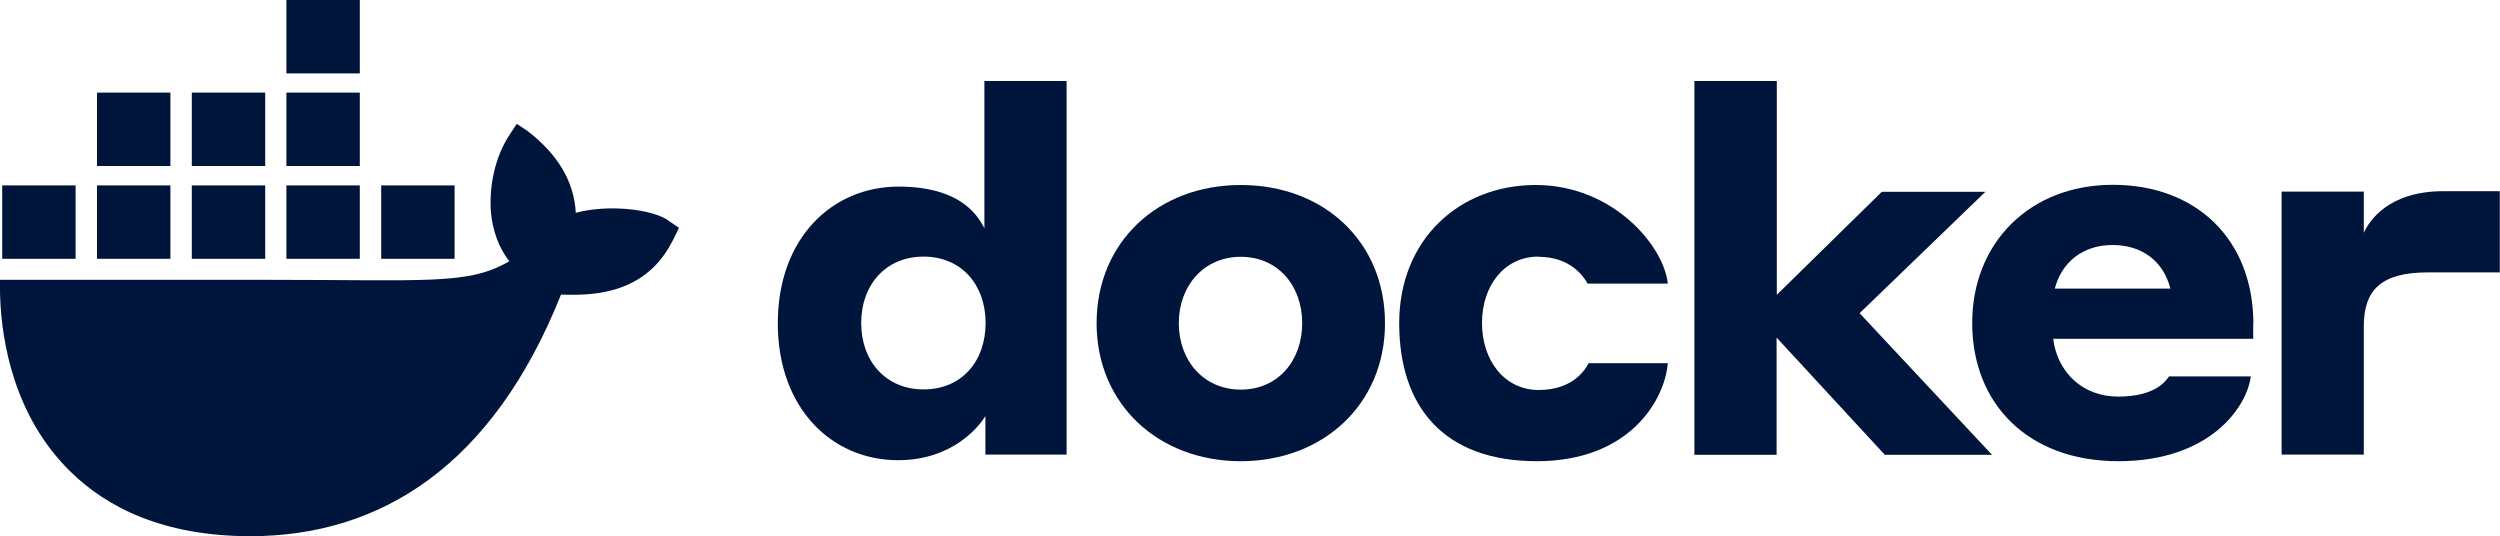
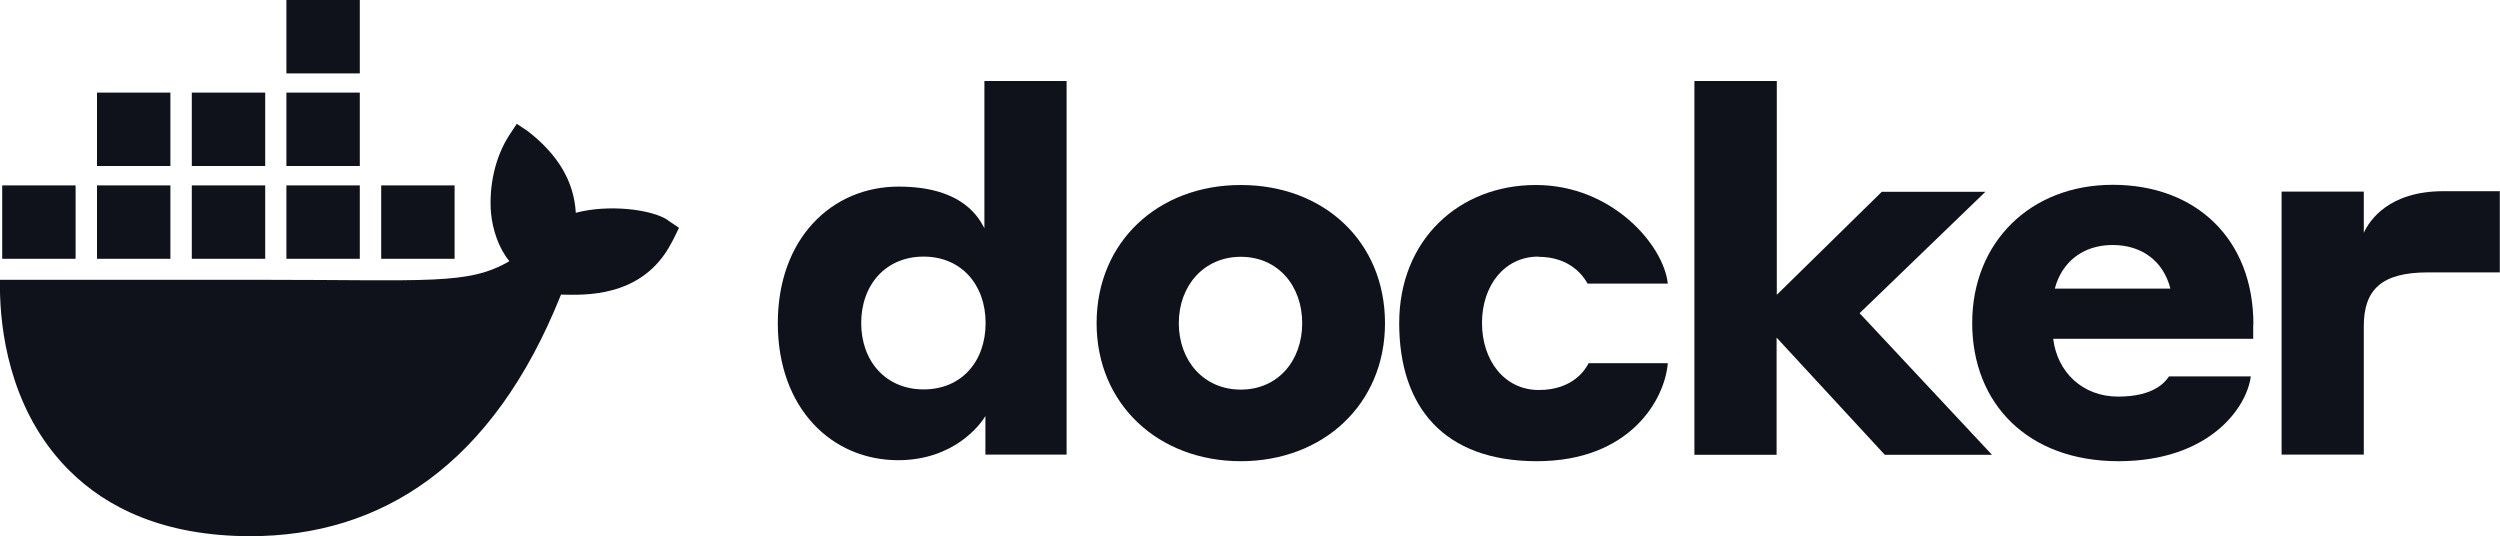
- <svg xmlns="http://www.w3.org/2000/svg" id="https://argxs.com" version="1.1" fill="#00153C" width="2500" height="536" viewBox="0 0 1250 268">
+ <svg xmlns="http://www.w3.org/2000/svg" id="https://argxs.com" version="1.1" fill="#0F121B" width="2500" height="536" viewBox="0 0 1250 268">
  <path d="M334,110.1c-8.3-5.6-30.2-8-46.1-3.7-.9-15.8-9-29.2-24-40.8l-5.5-3.7-3.7,5.6c-7.2,11-10.3,25.7-9.2,39,.8,8.2,3.7,17.4,9.2,24.1-20.7,12-39.8,9.3-124.3,9.3H0c-.4,19.1,2.7,55.8,26,85.6,2.6,3.3,5.4,6.5,8.5,9.6,19,19,47.6,32.9,90.5,33,65.4,0,121.4-35.3,155.5-120.8,11.2.2,40.8,2,55.3-26,.4-.5,3.7-7.4,3.7-7.4l-5.5-3.7h0ZM85.2,92.7h-36.7v36.7h36.7v-36.7ZM132.6,92.7h-36.7v36.7h36.7v-36.7ZM179.9,92.7h-36.7v36.7h36.7v-36.7ZM227.3,92.7h-36.7v36.7h36.7v-36.7ZM37.8,92.7H1.1v36.7h36.7v-36.7ZM85.2,46.3h-36.7v36.7h36.7v-36.7ZM132.6,46.3h-36.7v36.7h36.7v-36.7ZM179.9,46.3h-36.7v36.7h36.7v-36.7ZM179.9,0h-36.7v36.7h36.7V0Z" />
  <path d="M449.1,230.1c-33.2,0-60.2-25.9-60.2-68.5s27.2-68.3,60.4-68.3,40.6,16.8,42.9,20.8V40.5h41.1v186.8h-40.6v-19.3c-2.5,4.3-15.7,22.1-43.7,22.1ZM461.8,128.3c-19,0-31.2,14.2-31.2,33.2s12.2,33.2,31.2,33.2,31-14,31-33.2-12.2-33.2-31-33.2Z" />
  <path d="M692.5,161.6c0,40.6-31,69-72.1,69s-72.1-28.4-72.1-69,30.7-69.1,72.1-69.1,72.1,28.2,72.1,69.1ZM651.1,161.6c0-18.8-12.2-33.2-30.7-33.2s-31,14.5-31,33.2,12.4,33.2,31,33.2,30.7-14.5,30.7-33.2Z" />
  <path d="M769.2,128.3c-17,0-28.2,14.5-28.2,33.2s11.2,33.5,28.4,33.5,23.4-10.4,24.9-13.4h39.6c-1.5,18.3-19,49-65.5,49s-68.8-27.2-68.8-69,30-69.1,68.3-69.1,64,30.2,66,49.3h-40.1c-2-3.6-8.6-13.4-24.6-13.4Z" />
  <path d="M847.3,40.5h41.1v106.9l52.5-51.5h51.8l-62.9,60.7,66.2,70.8h-53.6l-54.1-58.6v58.6h-41.1V40.5Z" />
  <path d="M1126.6,162.3v7.1h-100c2,16.5,14.5,28.9,32.5,28.9s23.6-7.4,25.4-10.1h40.9c-2,15.7-20.8,42.4-66.2,42.4s-73.1-28.9-73.1-69.1,28.9-69.1,70.3-69.1,70.3,26.9,70.3,69.8ZM1027.3,144.3h57.9c-3.5-13.7-14.2-21.8-28.9-21.8s-25.4,8.4-28.9,21.8Z" />
  <path d="M1181.9,227.3h-41.1V95.8h41.1v20.6c2.8-6.1,12.4-20.8,39.8-20.8h28.2v40.6h-36c-23.1,0-32,8.6-32,26.9v64.2h0Z" />
</svg>
